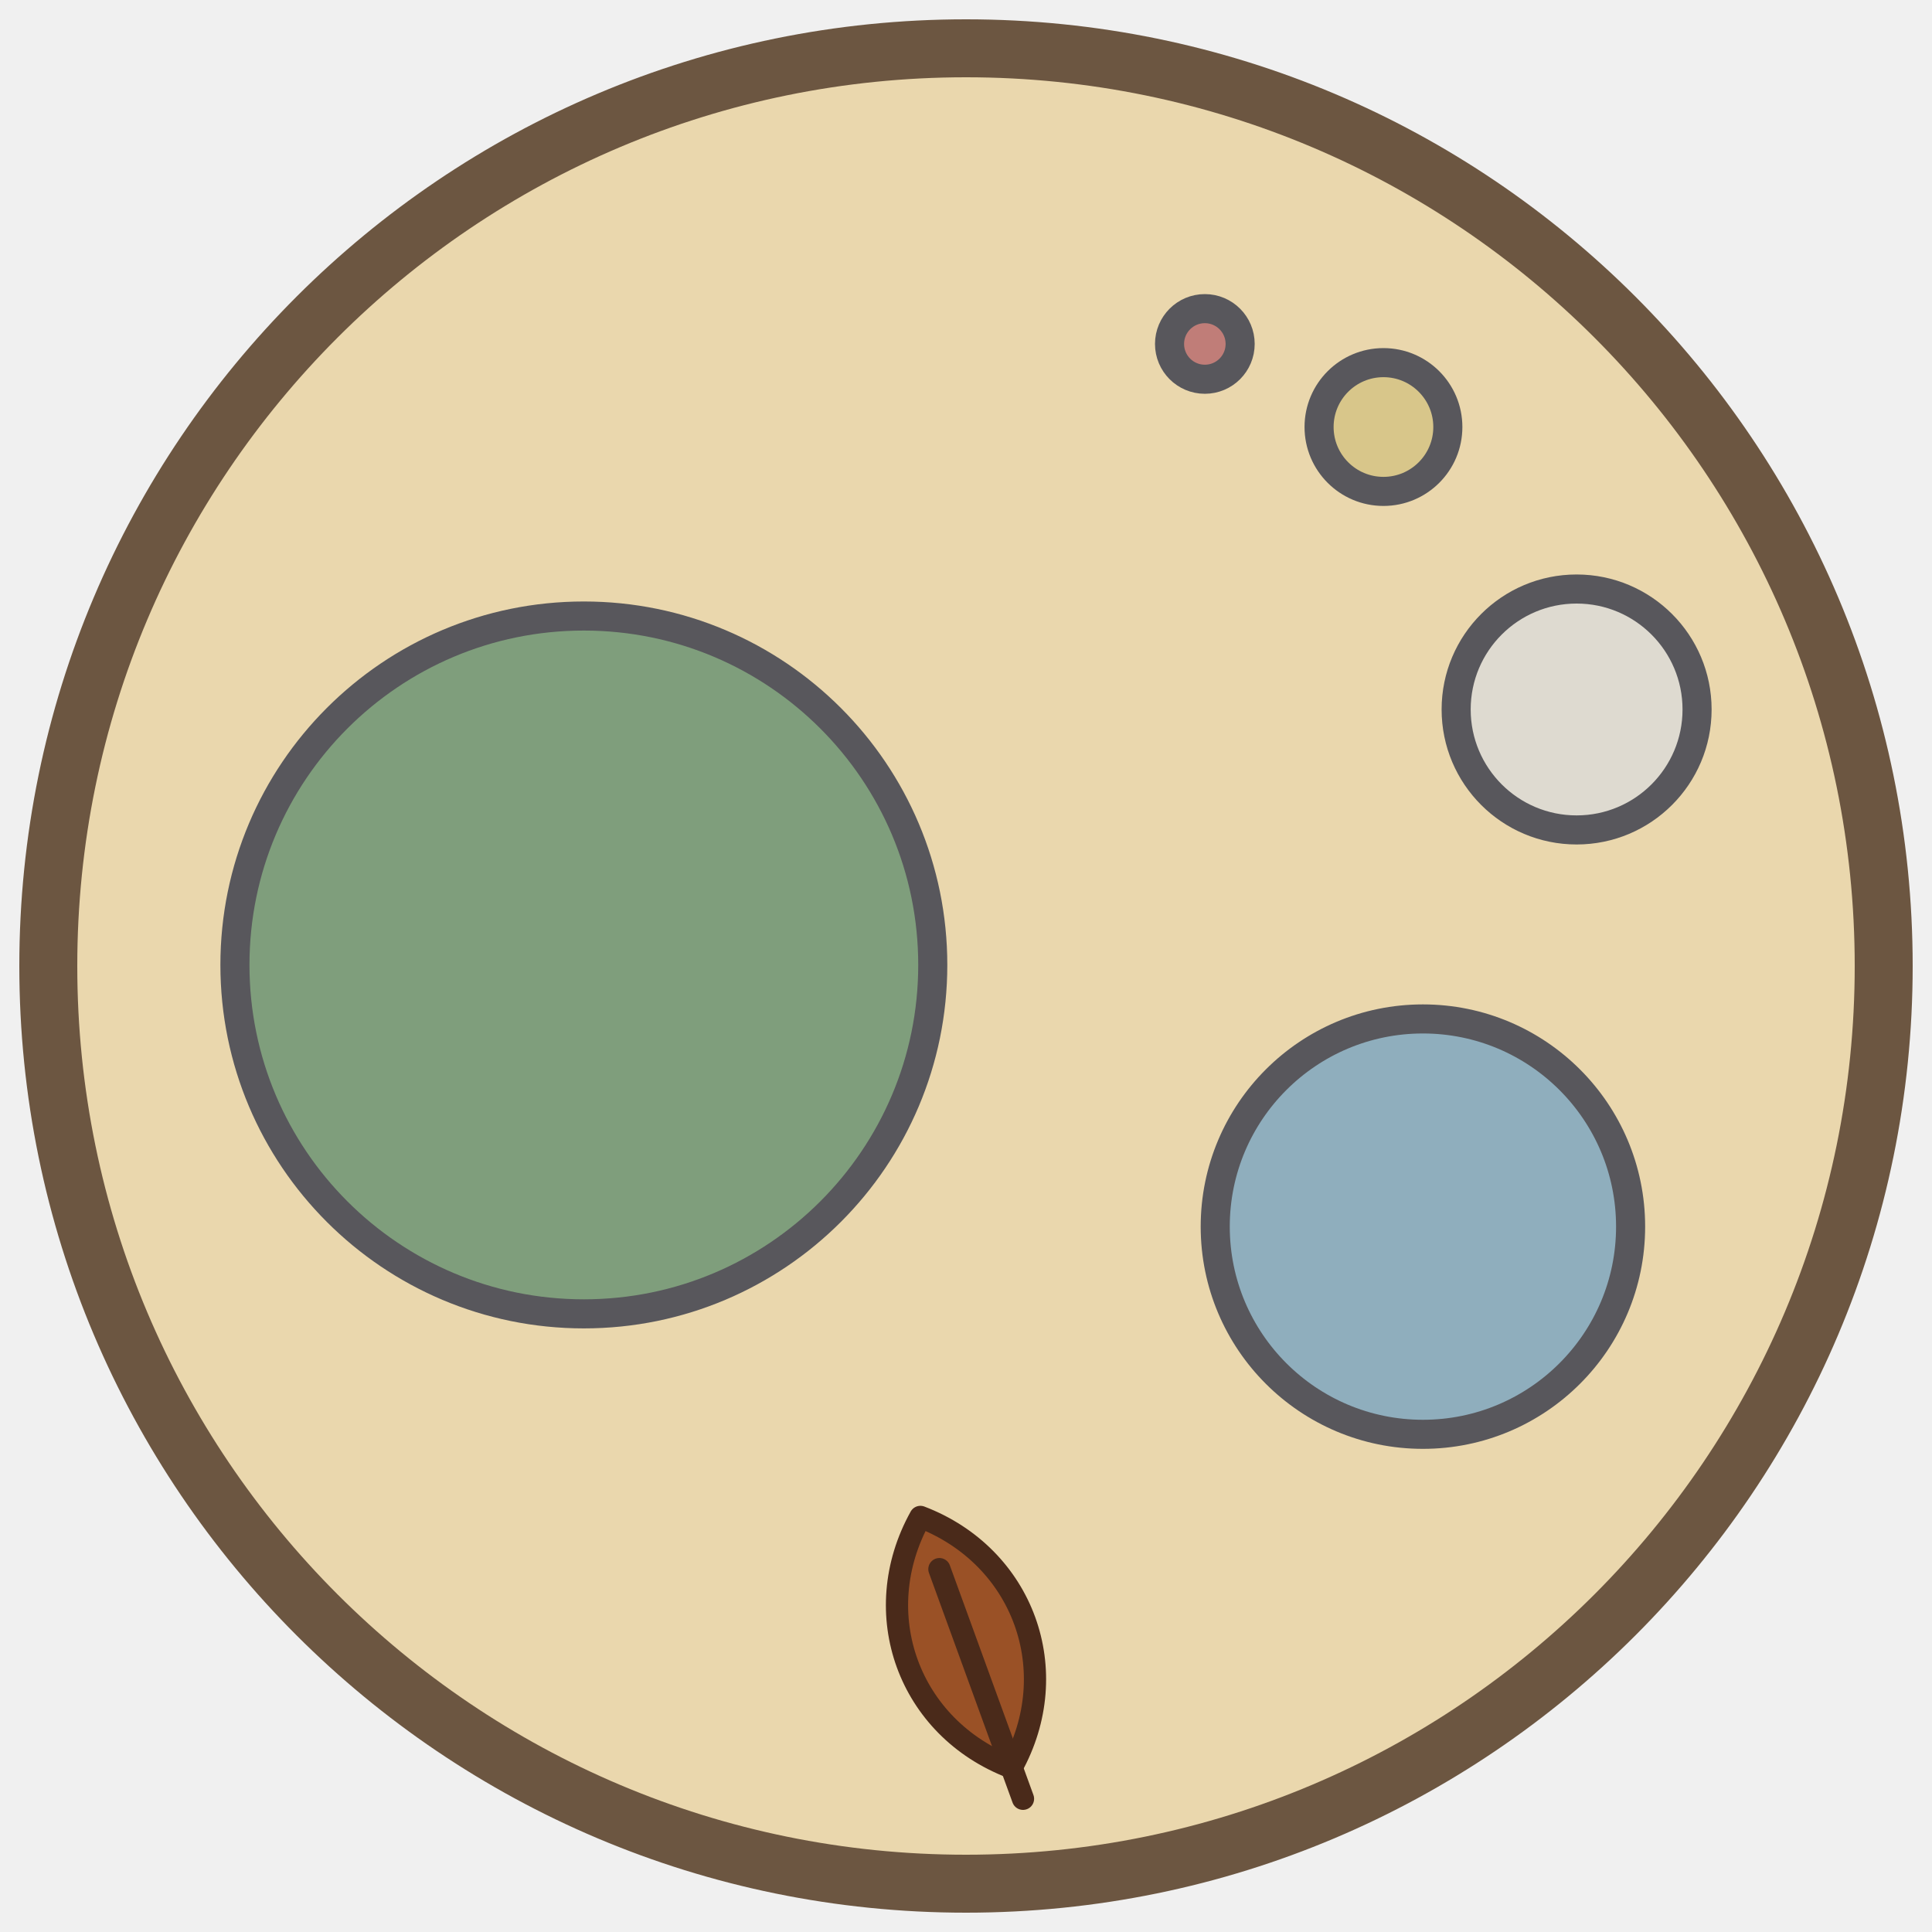
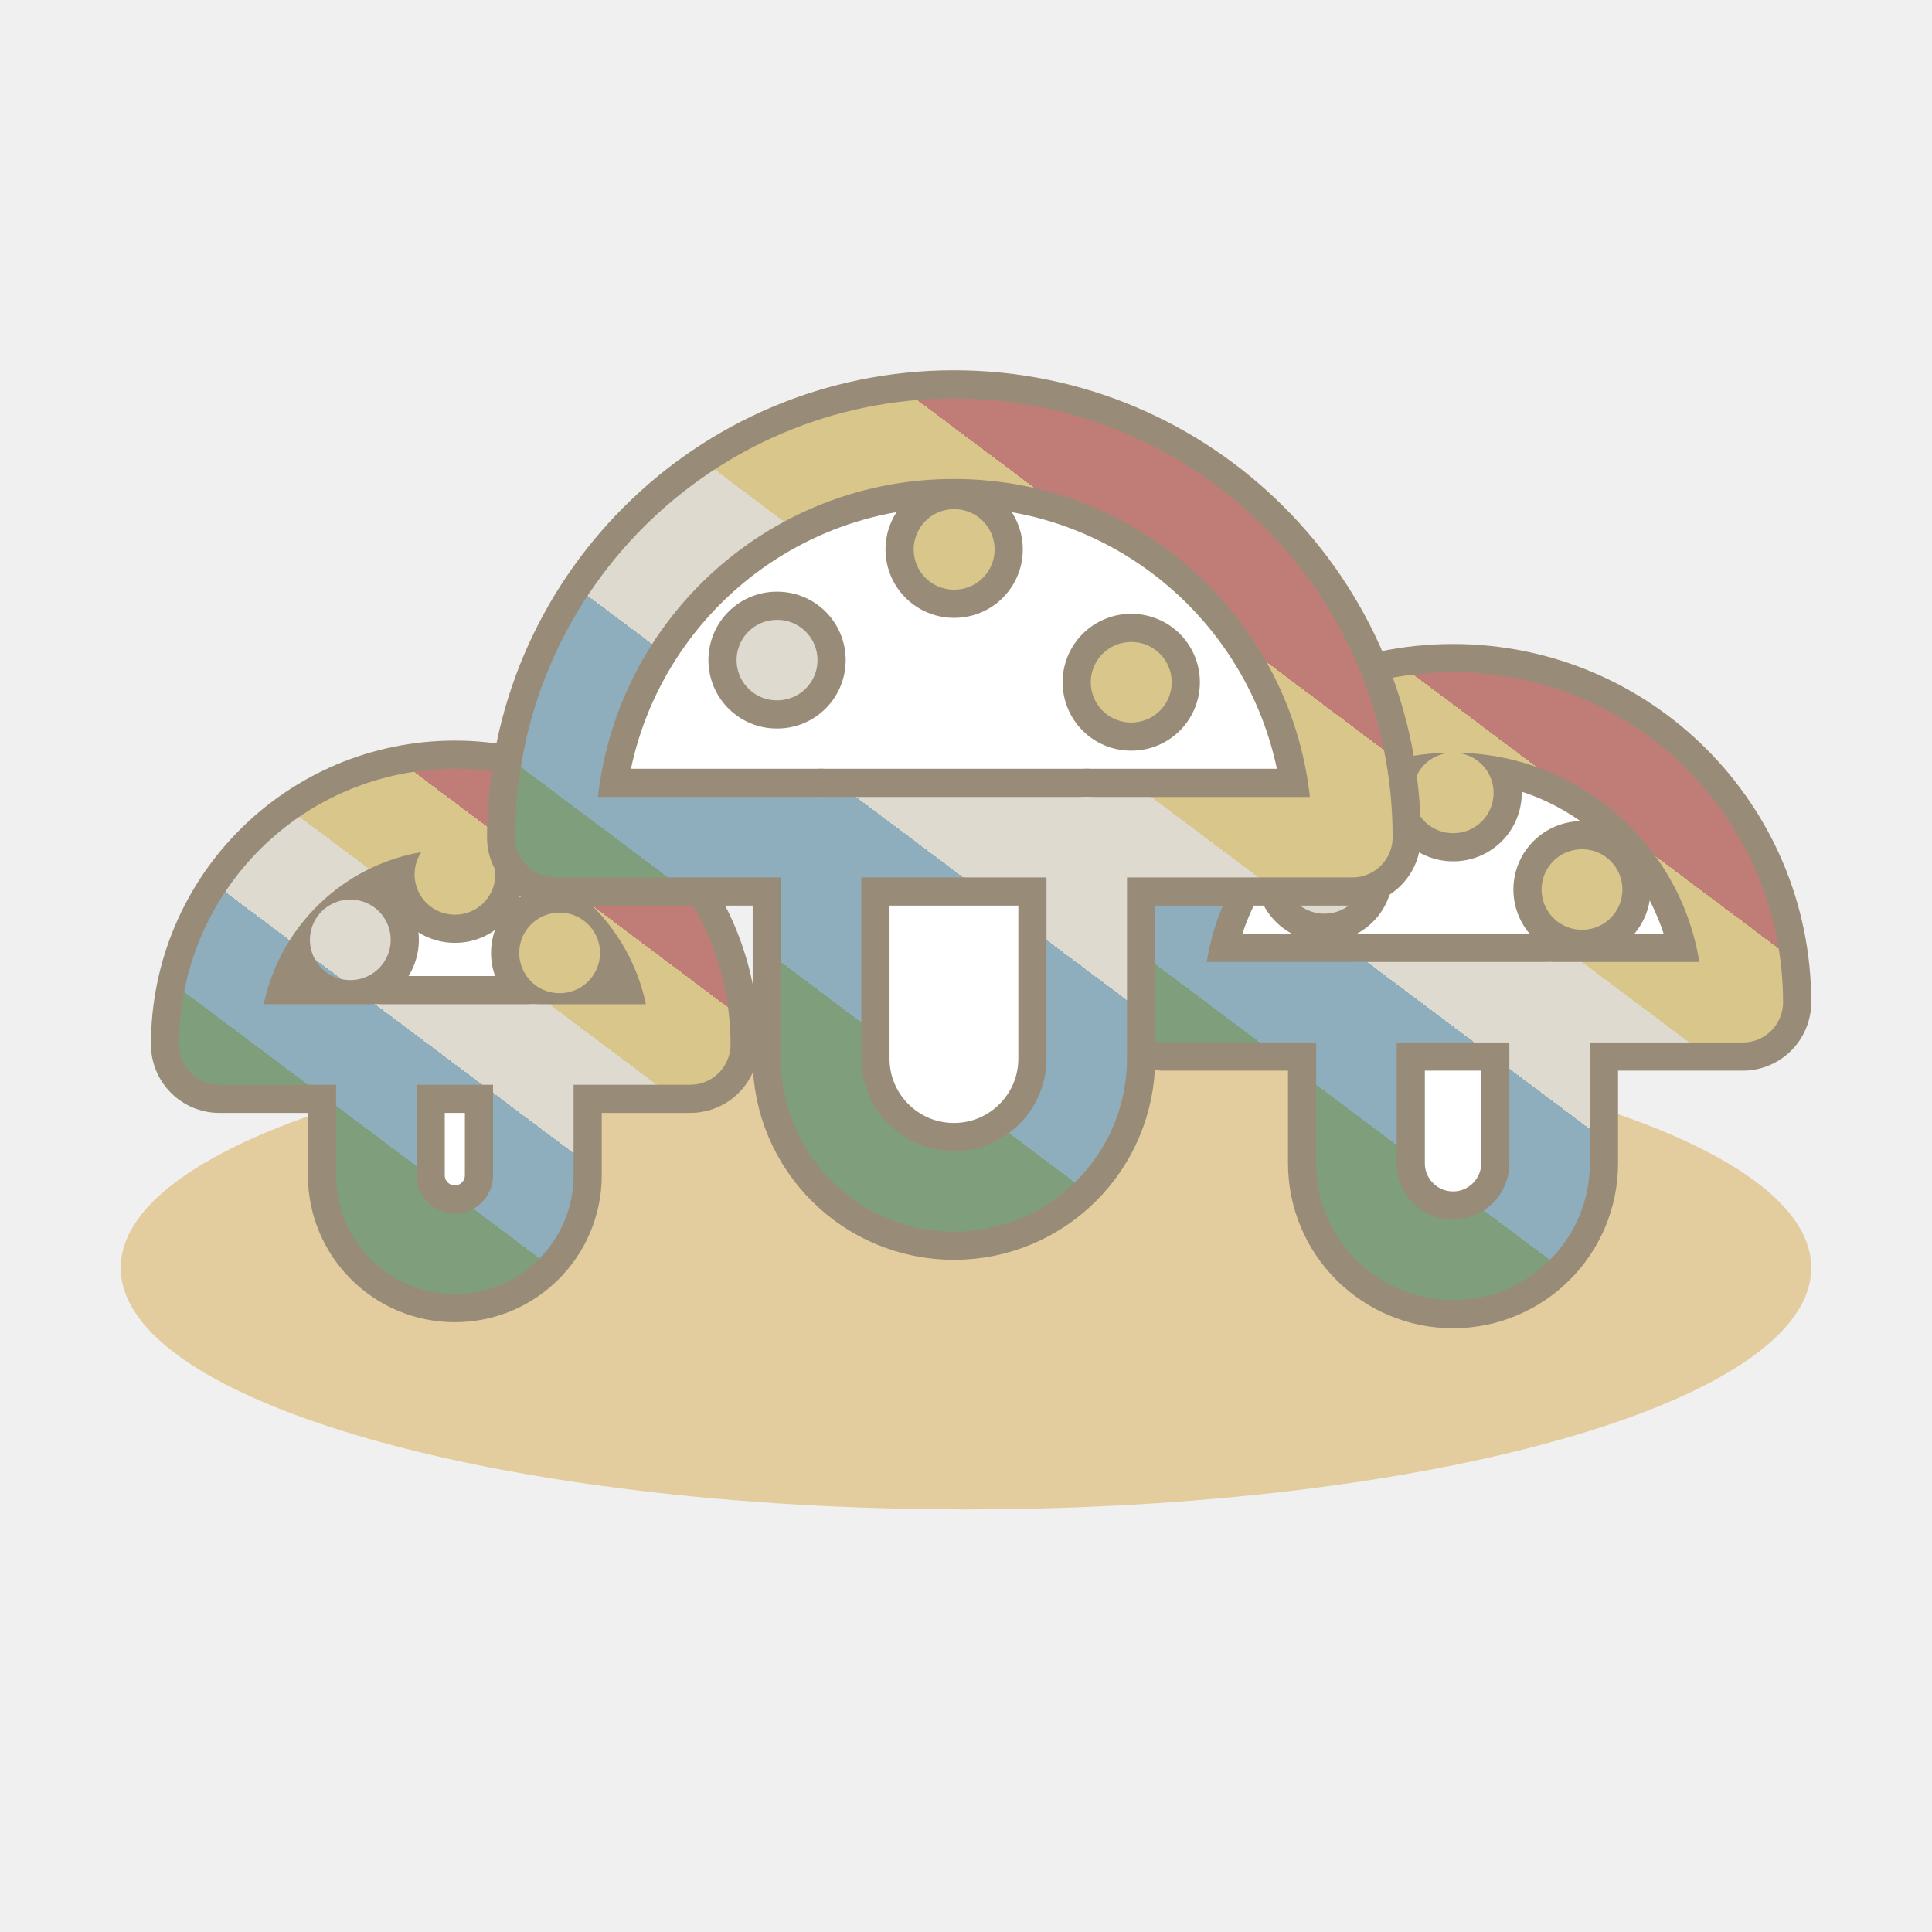
- <svg xmlns="http://www.w3.org/2000/svg" width="400" height="400" viewBox="0 0 400 400">
-   <circle cx="200" cy="200" r="190" fill="#EAD7AD" stroke="#6C5641" stroke-width="12" />
-   <g transform="translate(200 180) scale(0.86) translate(-187.0 -187.0)">
-     <circle cx="244.5" cy="60.5" r="8.5" fill="#C07D78" stroke="#58575C" stroke-width="7.0" />
-     <circle cx="287.5" cy="80.5" r="15.5" fill="#D8C68A" stroke="#58575C" stroke-width="7.0" />
-     <circle cx="334.0" cy="148.5" r="29.0" fill="#DEDAD0" stroke="#58575C" stroke-width="7.0" />
-     <circle cx="297.0" cy="273.0" r="50.0" fill="#8FAEBD" stroke="#58575C" stroke-width="7.0" />
-     <circle cx="95.0" cy="210.0" r="84.0" fill="#7F9E7C" stroke="#58575C" stroke-width="7.0" />
+ <svg xmlns="http://www.w3.org/2000/svg" width="48" height="48" viewBox="0 0 48 48">
+   <linearGradient id="pride" gradientUnits="userSpaceOnUse" x1="19" y1="4" x2="7" y2="20">
+     <stop offset="0.00" stop-color="#C07D78" />
+     <stop offset="0.20" stop-color="#C07D78" />
+     <stop offset="0.20" stop-color="#D8C68A" />
+     <stop offset="0.40" stop-color="#D8C68A" />
+     <stop offset="0.40" stop-color="#DEDAD0" />
+     <stop offset="0.60" stop-color="#DEDAD0" />
+     <stop offset="0.60" stop-color="#8FAEBD" />
+     <stop offset="0.80" stop-color="#8FAEBD" />
+     <stop offset="0.80" stop-color="#7F9E7C" />
+     <stop offset="1.00" stop-color="#7F9E7C" />
+   </linearGradient>
+   <ellipse cx="24" cy="31.5" rx="21" ry="6" fill="#E3CD9E" />
+   <g transform="translate(26.5 14.5) scale(0.8)">
+     <g fill="#FFFFFF" stroke="none">
+       <path d="M3 13a9 9 0 0 1 18 0z" />
+       <path d="M9 13v5a3 3 0 0 0 6 0v-5 z" />
+     </g>
+     <g fill="none" stroke-linecap="round" stroke-linejoin="round" stroke="#988C78" stroke-width="4.250">
+       <path d="M3 13a9 9 0 0 1 18 0z" />
+       <path d="M9 13v5a3 3 0 0 0 6 0v-5" />
+       <path d="M8 9h.01" />
+       <path d="M12 6.5h.01" />
+       <path d="M16 9.5h.01" />
+     </g>
+     <g fill="none" stroke-linecap="round" stroke-linejoin="round" stroke="url(#pride)" stroke-width="2.500">
+       <path d="M3 13a9 9 0 0 1 18 0z" />
+       <path d="M9 13v5a3 3 0 0 0 6 0v-5" />
+       <path d="M8 9h.01" />
+       <path d="M12 6.5h.01" />
+       <path d="M16 9.5h.01" />
+     </g>
  </g>
-   <g transform="translate(200 340) rotate(-20) scale(1.15)">
-     <path d="M0 -24 C15 -11 15 11 0 24 C-15 11 -15 -11 0 -24 Z" fill="#9A5126" stroke="#4A2A1A" stroke-width="4" stroke-linejoin="round" />
-     <path d="M0 -14 V30" stroke="#4A2A1A" stroke-width="4" stroke-linecap="round" />
+   <g transform="translate(3.5 17.5) scale(0.65)">
+     <g fill="#FFFFFF" stroke="none">
+       <path d="M3 13a9 9 0 0 1 18 0z" />
+       <path d="M9 13v5a3 3 0 0 0 6 0v-5 z" />
+     </g>
+     <g fill="none" stroke-linecap="round" stroke-linejoin="round" stroke="#988C78" stroke-width="5.231">
+       <path d="M3 13a9 9 0 0 1 18 0z" />
+       <path d="M9 13v5a3 3 0 0 0 6 0v-5" />
+       <path d="M8 9h.01" />
+       <path d="M12 6.5h.01" />
+       <path d="M16 9.5h.01" />
+     </g>
+     <g fill="none" stroke-linecap="round" stroke-linejoin="round" stroke="url(#pride)" stroke-width="3.077">
+       <path d="M3 13a9 9 0 0 1 18 0z" />
+       <path d="M9 13v5a3 3 0 0 0 6 0v-5" />
+       <path d="M8 9h.01" />
+       <path d="M12 6.5h.01" />
+       <path d="M16 9.5h.01" />
+     </g>
+   </g>
+   <g transform="translate(10.5 6.5) scale(1.1)">
+     <g fill="#FFFFFF" stroke="none">
+       <path d="M3 13a9 9 0 0 1 18 0z" />
+       <path d="M9 13v5a3 3 0 0 0 6 0v-5 z" />
+     </g>
+     <g fill="none" stroke-linecap="round" stroke-linejoin="round" stroke="#988C78" stroke-width="3.091">
+       <path d="M3 13a9 9 0 0 1 18 0z" />
+       <path d="M9 13v5a3 3 0 0 0 6 0v-5" />
+       <path d="M8 9h.01" />
+       <path d="M12 6.5h.01" />
+       <path d="M16 9.5h.01" />
+     </g>
+     <g fill="none" stroke-linecap="round" stroke-linejoin="round" stroke="url(#pride)" stroke-width="1.818">
+       <path d="M3 13a9 9 0 0 1 18 0z" />
+       <path d="M9 13v5a3 3 0 0 0 6 0v-5" />
+       <path d="M8 9h.01" />
+       <path d="M12 6.5h.01" />
+       <path d="M16 9.5h.01" />
+     </g>
  </g>
</svg>
